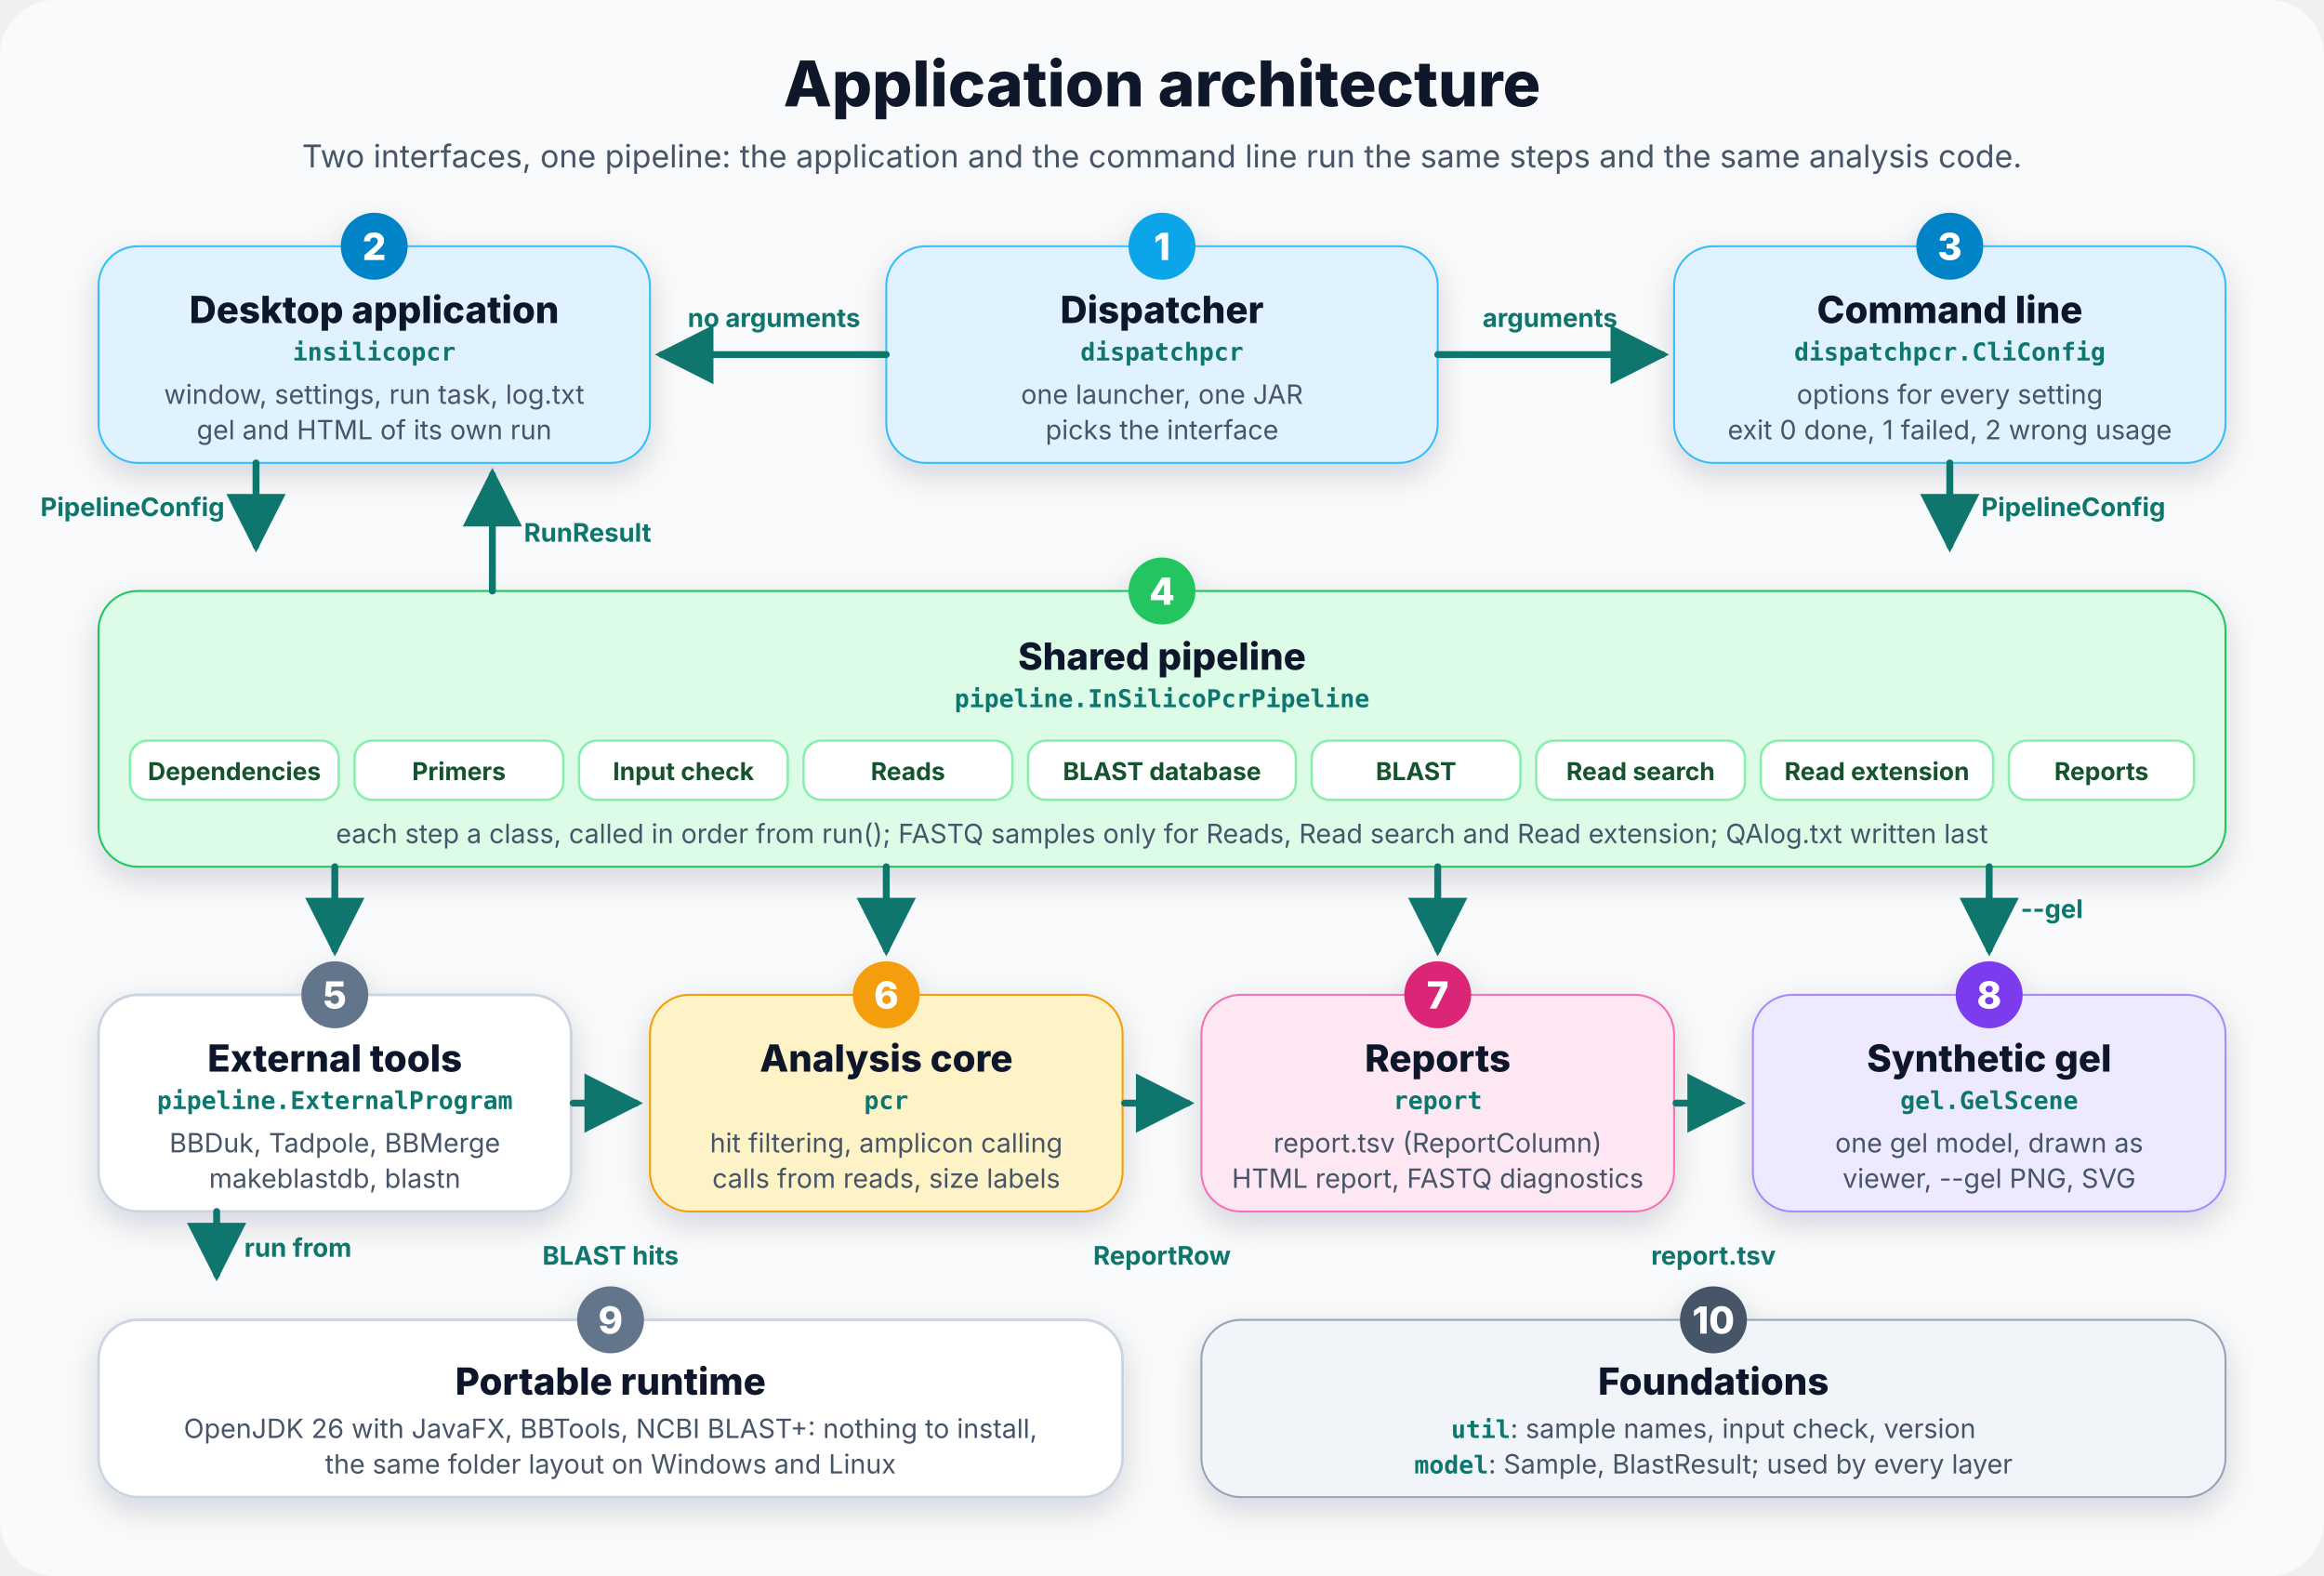
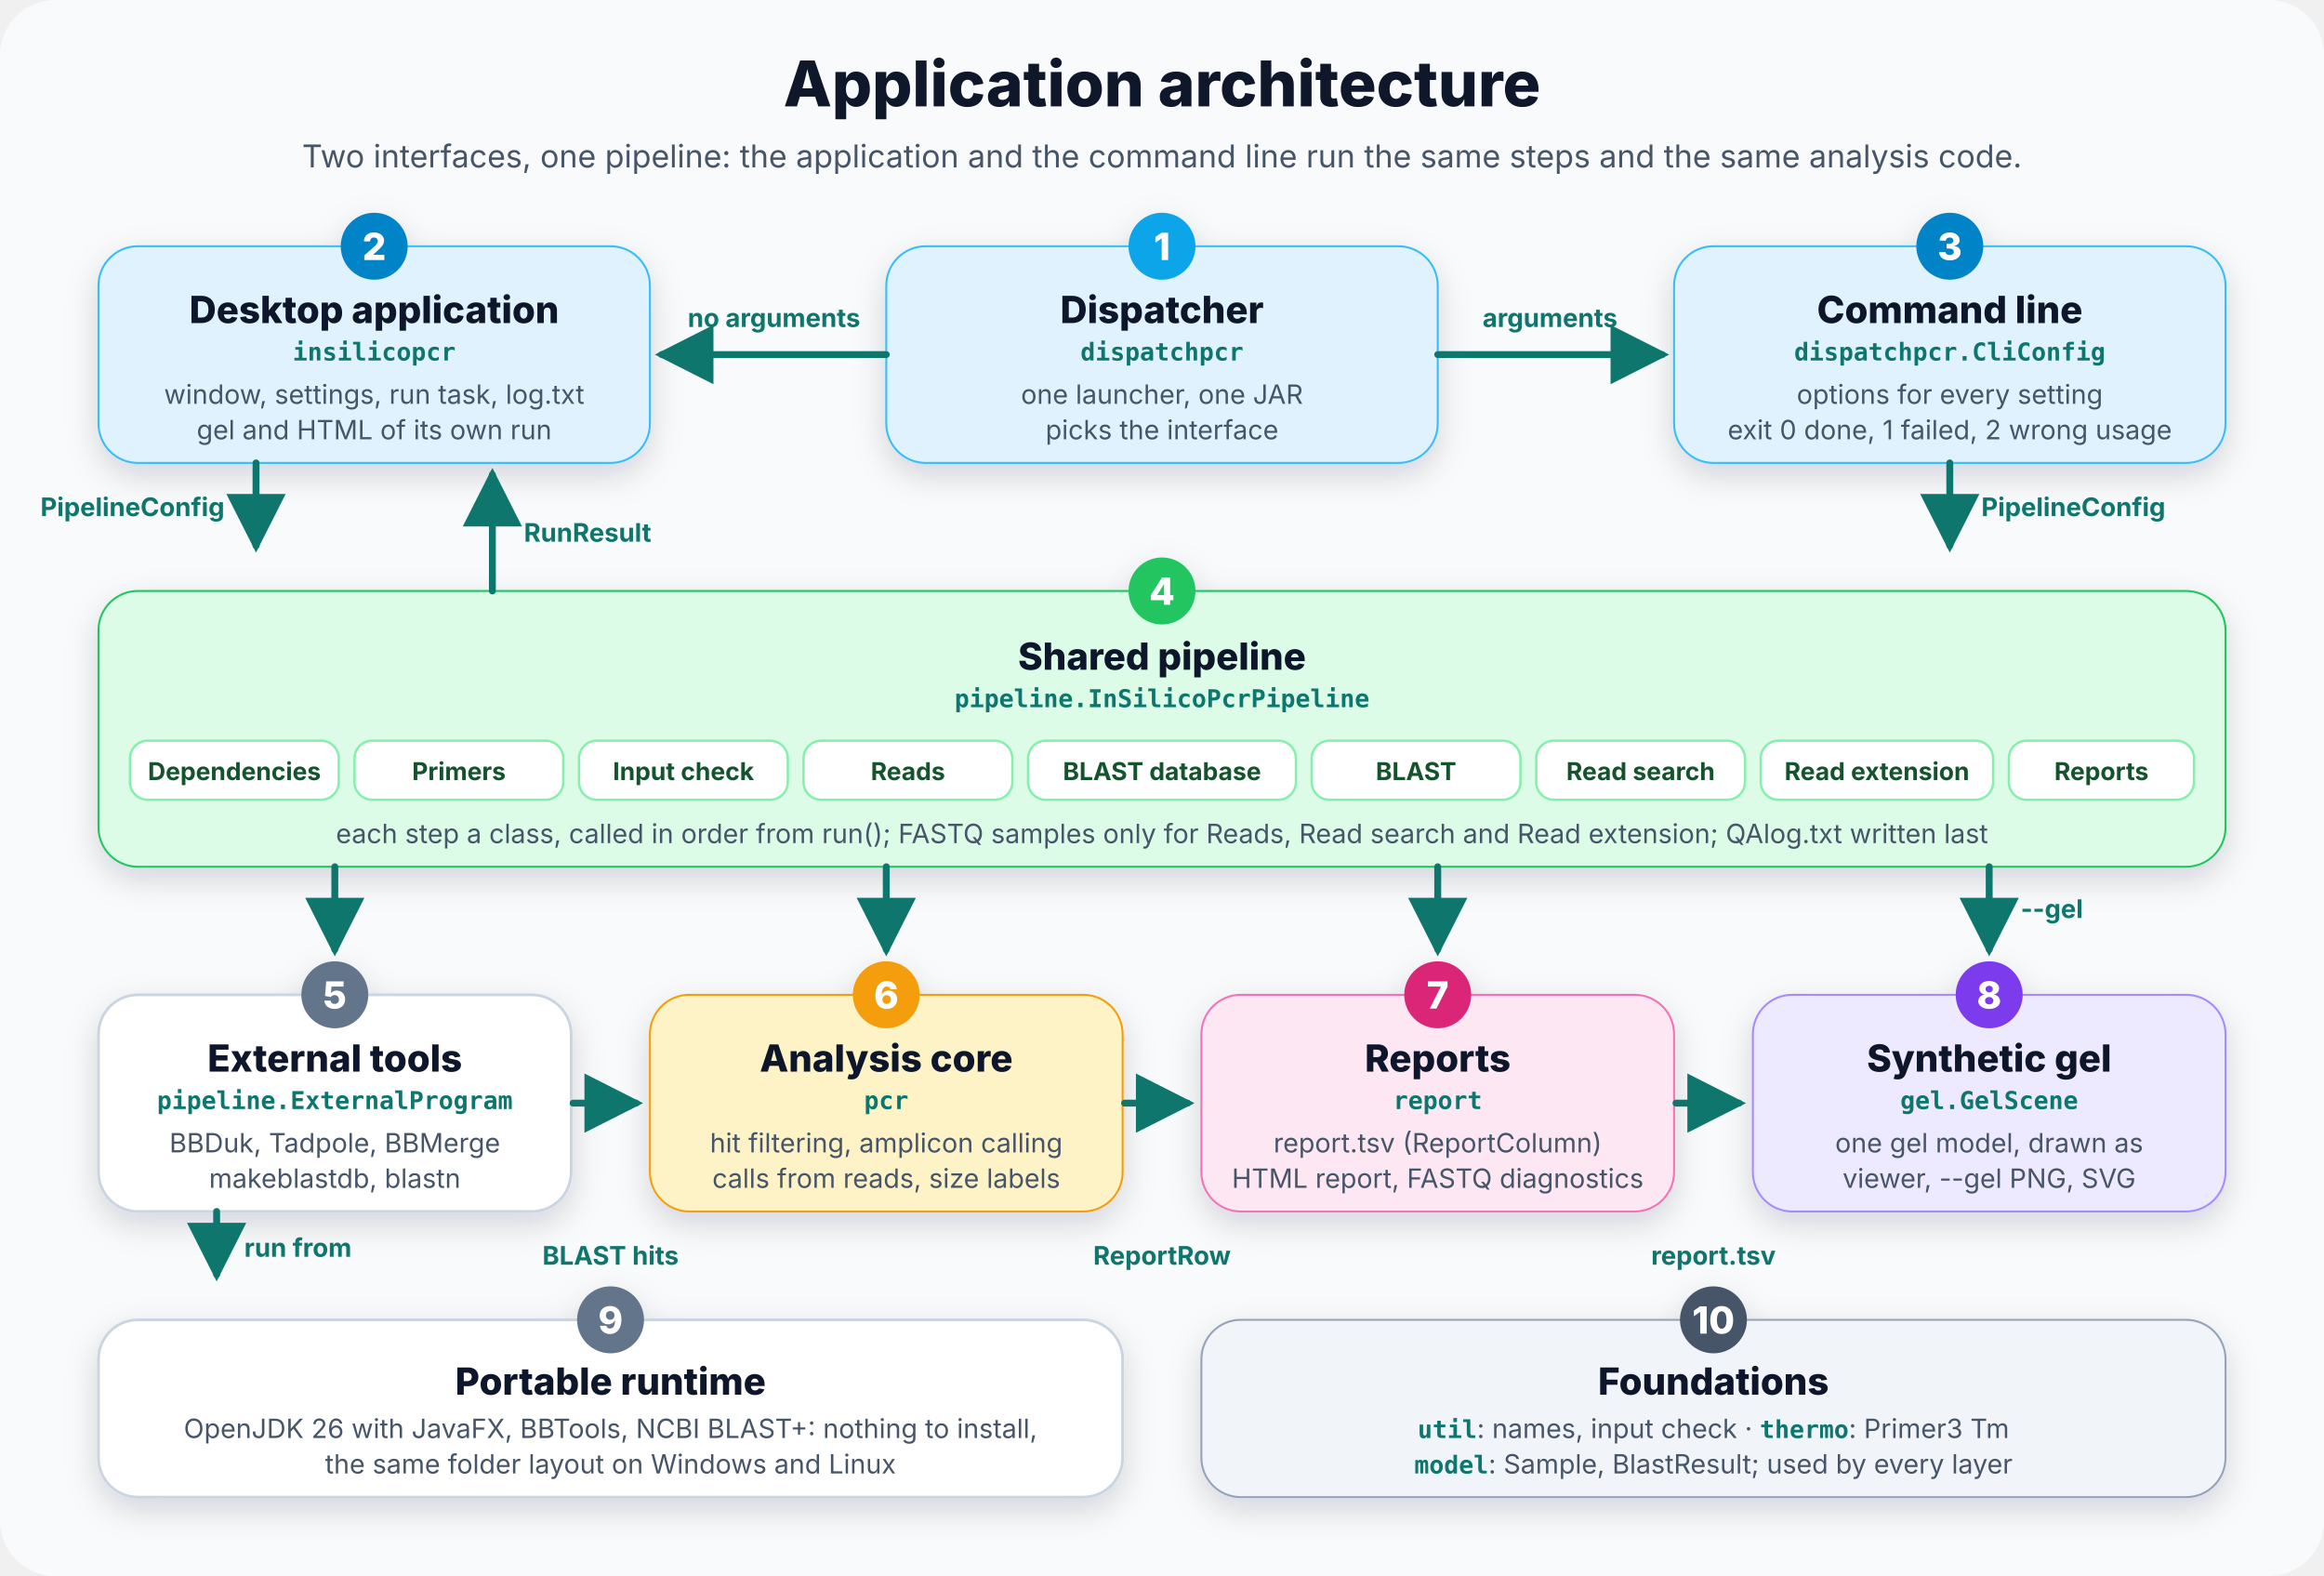
<svg xmlns="http://www.w3.org/2000/svg" width="1180" height="800" viewBox="0 0 1180 800" role="img" aria-labelledby="title desc">
  <defs>
    <filter id="shadow" x="-20%" y="-20%" width="140%" height="160%">
      <feDropShadow dx="0" dy="6" stdDeviation="8" flood-color="#0F172A" flood-opacity="0.15" />
    </filter>
    <marker id="arrow" markerWidth="11" markerHeight="11" refX="8.5" refY="5.5" orient="auto">
      <path d="M1 1.2 L9.5 5.5 L1 9.8 Z" fill="#0F766E" />
    </marker>
    <style>
      .title{font:800 32px Inter,Segoe UI,Arial,sans-serif;fill:#0F172A}
      .sub{font:16px Inter,Segoe UI,Arial,sans-serif;fill:#475569}
      .label{font:800 19px Inter,Segoe UI,Arial,sans-serif;fill:#0F172A}
      .pkg{font:600 12.5px ui-monospace,Consolas,Menlo,monospace;fill:#0F766E}
      .small{font:13.5px Inter,Segoe UI,Arial,sans-serif;fill:#475569}
      .step{font:700 12.5px Inter,Segoe UI,Arial,sans-serif;fill:#14532D}
      .num{font:800 19px Inter,Segoe UI,Arial,sans-serif;fill:#fff}
      .edge{font:700 13px Inter,Segoe UI,Arial,sans-serif;fill:#0F766E}
      .card{fill:#fff;stroke:#CBD5E1;stroke-width:1.4}
      .blue{fill:#E0F2FE;stroke:#38BDF8}
      .green{fill:#DCFCE7;stroke:#22C55E}
      .chip{fill:#fff;stroke:#86EFAC;stroke-width:1.2}
      .amber{fill:#FEF3C7;stroke:#F59E0B}
      .rose{fill:#FCE7F3;stroke:#F472B6}
      .violet{fill:#EDE9FE;stroke:#A78BFA}
      .slate{fill:#F1F5F9;stroke:#94A3B8}
      .ink{stroke:#0F766E;stroke-width:3.5;fill:none;stroke-linecap:round;stroke-linejoin:round}
    </style>
  </defs>
  <rect width="1180" height="800" rx="28" fill="#F8FAFC" />
  <text x="590" y="54" text-anchor="middle" class="title">Application architecture</text>
  <text x="590" y="85" text-anchor="middle" class="sub">Two interfaces, one pipeline: the application and the command line run the same steps and the same analysis code.</text>
  <g text-anchor="middle">
    <g filter="url(#shadow)">
      <rect x="50" y="125" width="280" height="110" rx="20" class="blue" />
      <circle cx="190" cy="125" r="17" fill="#0284C7" />
      <text x="190" y="132" class="num">2</text>
      <text x="190" y="164" class="label">Desktop application</text>
      <text x="190" y="183" class="pkg">insilicopcr</text>
      <text x="190" y="205" class="small">window, settings, run task, log.txt</text>
      <text x="190" y="223" class="small">gel and HTML of its own run</text>
    </g>
    <g filter="url(#shadow)">
      <rect x="450" y="125" width="280" height="110" rx="20" class="blue" />
      <circle cx="590" cy="125" r="17" fill="#0EA5E9" />
      <text x="590" y="132" class="num">1</text>
      <text x="590" y="164" class="label">Dispatcher</text>
      <text x="590" y="183" class="pkg">dispatchpcr</text>
      <text x="590" y="205" class="small">one launcher, one JAR</text>
      <text x="590" y="223" class="small">picks the interface</text>
    </g>
    <g filter="url(#shadow)">
      <rect x="850" y="125" width="280" height="110" rx="20" class="blue" />
      <circle cx="990" cy="125" r="17" fill="#0284C7" />
      <text x="990" y="132" class="num">3</text>
      <text x="990" y="164" class="label">Command line</text>
      <text x="990" y="183" class="pkg">dispatchpcr.CliConfig</text>
      <text x="990" y="205" class="small">options for every setting</text>
      <text x="990" y="223" class="small">exit 0 done, 1 failed, 2 wrong usage</text>
    </g>
    <g filter="url(#shadow)">
      <rect x="50" y="300" width="1080" height="140" rx="20" class="green" />
      <circle cx="590" cy="300" r="17" fill="#22C55E" />
      <text x="590" y="307" class="num">4</text>
      <text x="590" y="340" class="label">Shared pipeline</text>
      <text x="590" y="359" class="pkg">pipeline.InSilicoPcrPipeline</text>
    </g>
    <g class="step">
      <rect x="66" y="376" width="106" height="30" rx="9" class="chip" />
      <text x="119" y="396">Dependencies</text>
      <rect x="180" y="376" width="106" height="30" rx="9" class="chip" />
      <text x="233" y="396">Primers</text>
      <rect x="294" y="376" width="106" height="30" rx="9" class="chip" />
      <text x="347" y="396">Input check</text>
      <rect x="408" y="376" width="106" height="30" rx="9" class="chip" />
      <text x="461" y="396">Reads</text>
      <rect x="522" y="376" width="136" height="30" rx="9" class="chip" />
      <text x="590" y="396">BLAST database</text>
      <rect x="666" y="376" width="106" height="30" rx="9" class="chip" />
      <text x="719" y="396">BLAST</text>
      <rect x="780" y="376" width="106" height="30" rx="9" class="chip" />
      <text x="833" y="396">Read search</text>
      <rect x="894" y="376" width="118" height="30" rx="9" class="chip" />
      <text x="953" y="396">Read extension</text>
      <rect x="1020" y="376" width="94" height="30" rx="9" class="chip" />
      <text x="1067" y="396">Reports</text>
    </g>
    <text x="590" y="428" class="small">each step a class, called in order from run(); FASTQ samples only for Reads, Read search and Read extension; QAlog.txt written last</text>
    <g filter="url(#shadow)">
      <rect x="50" y="505" width="240" height="110" rx="20" class="card" />
      <circle cx="170" cy="505" r="17" fill="#64748B" />
      <text x="170" y="512" class="num">5</text>
      <text x="170" y="544" class="label">External tools</text>
      <text x="170" y="563" class="pkg">pipeline.ExternalProgram</text>
      <text x="170" y="585" class="small">BBDuk, Tadpole, BBMerge</text>
      <text x="170" y="603" class="small">makeblastdb, blastn</text>
    </g>
    <g filter="url(#shadow)">
      <rect x="330" y="505" width="240" height="110" rx="20" class="amber" />
      <circle cx="450" cy="505" r="17" fill="#F59E0B" />
      <text x="450" y="512" class="num">6</text>
      <text x="450" y="544" class="label">Analysis core</text>
      <text x="450" y="563" class="pkg">pcr</text>
      <text x="450" y="585" class="small">hit filtering, amplicon calling</text>
      <text x="450" y="603" class="small">calls from reads, size labels</text>
    </g>
    <g filter="url(#shadow)">
      <rect x="610" y="505" width="240" height="110" rx="20" class="rose" />
      <circle cx="730" cy="505" r="17" fill="#DB2777" />
      <text x="730" y="512" class="num">7</text>
      <text x="730" y="544" class="label">Reports</text>
      <text x="730" y="563" class="pkg">report</text>
      <text x="730" y="585" class="small">report.tsv (ReportColumn)</text>
      <text x="730" y="603" class="small">HTML report, FASTQ diagnostics</text>
    </g>
    <g filter="url(#shadow)">
      <rect x="890" y="505" width="240" height="110" rx="20" class="violet" />
      <circle cx="1010" cy="505" r="17" fill="#7C3AED" />
      <text x="1010" y="512" class="num">8</text>
      <text x="1010" y="544" class="label">Synthetic gel</text>
      <text x="1010" y="563" class="pkg">gel.GelScene</text>
      <text x="1010" y="585" class="small">one gel model, drawn as</text>
      <text x="1010" y="603" class="small">viewer, --gel PNG, SVG</text>
    </g>
    <g filter="url(#shadow)">
      <rect x="50" y="670" width="520" height="90" rx="20" class="card" />
      <circle cx="310" cy="670" r="17" fill="#64748B" />
      <text x="310" y="677" class="num">9</text>
      <text x="310" y="708" class="label">Portable runtime</text>
      <text x="310" y="730" class="small">OpenJDK 26 with JavaFX, BBTools, NCBI BLAST+: nothing to install,</text>
      <text x="310" y="748" class="small">the same folder layout on Windows and Linux</text>
    </g>
    <g filter="url(#shadow)">
      <rect x="610" y="670" width="520" height="90" rx="20" class="slate" />
      <circle cx="870" cy="670" r="17" fill="#475569" />
      <text x="870" y="677" class="num">10</text>
      <text x="870" y="708" class="label">Foundations</text>
      <text x="870" y="730" class="small">
-         <tspan class="pkg">util</tspan>: sample names, input check, version</text>
+         <tspan class="pkg">util</tspan>: names, input check · <tspan class="pkg">thermo</tspan>: Primer3 Tm</text>
      <text x="870" y="748" class="small">
        <tspan class="pkg">model</tspan>: Sample, BlastResult; used by every layer</text>
    </g>
    <line x1="450" y1="180" x2="336" y2="180" class="ink" marker-end="url(#arrow)" />
    <text x="393" y="166" class="edge">no arguments</text>
    <line x1="730" y1="180" x2="844" y2="180" class="ink" marker-end="url(#arrow)" />
    <text x="787" y="166" class="edge">arguments</text>
    <line x1="130" y1="235" x2="130" y2="277" class="ink" marker-end="url(#arrow)" />
    <text x="114" y="262" class="edge" text-anchor="end">PipelineConfig</text>
    <line x1="250" y1="300" x2="250" y2="241" class="ink" marker-end="url(#arrow)" />
    <text x="266" y="275" class="edge" text-anchor="start">RunResult</text>
    <line x1="990" y1="235" x2="990" y2="277" class="ink" marker-end="url(#arrow)" />
    <text x="1006" y="262" class="edge" text-anchor="start">PipelineConfig</text>
    <line x1="170" y1="440" x2="170" y2="482" class="ink" marker-end="url(#arrow)" />
    <line x1="450" y1="440" x2="450" y2="482" class="ink" marker-end="url(#arrow)" />
    <line x1="730" y1="440" x2="730" y2="482" class="ink" marker-end="url(#arrow)" />
    <line x1="1010" y1="440" x2="1010" y2="482" class="ink" marker-end="url(#arrow)" />
    <text x="1026" y="466" class="edge" text-anchor="start">--gel</text>
    <line x1="291" y1="560" x2="323" y2="560" class="ink" marker-end="url(#arrow)" />
    <line x1="571" y1="560" x2="603" y2="560" class="ink" marker-end="url(#arrow)" />
    <line x1="851" y1="560" x2="883" y2="560" class="ink" marker-end="url(#arrow)" />
    <text x="310" y="642" class="edge">BLAST hits</text>
    <text x="590" y="642" class="edge">ReportRow</text>
    <text x="870" y="642" class="edge">report.tsv</text>
    <line x1="110" y1="615" x2="110" y2="647" class="ink" marker-end="url(#arrow)" />
    <text x="124" y="638" class="edge" text-anchor="start">run from</text>
  </g>
</svg>
